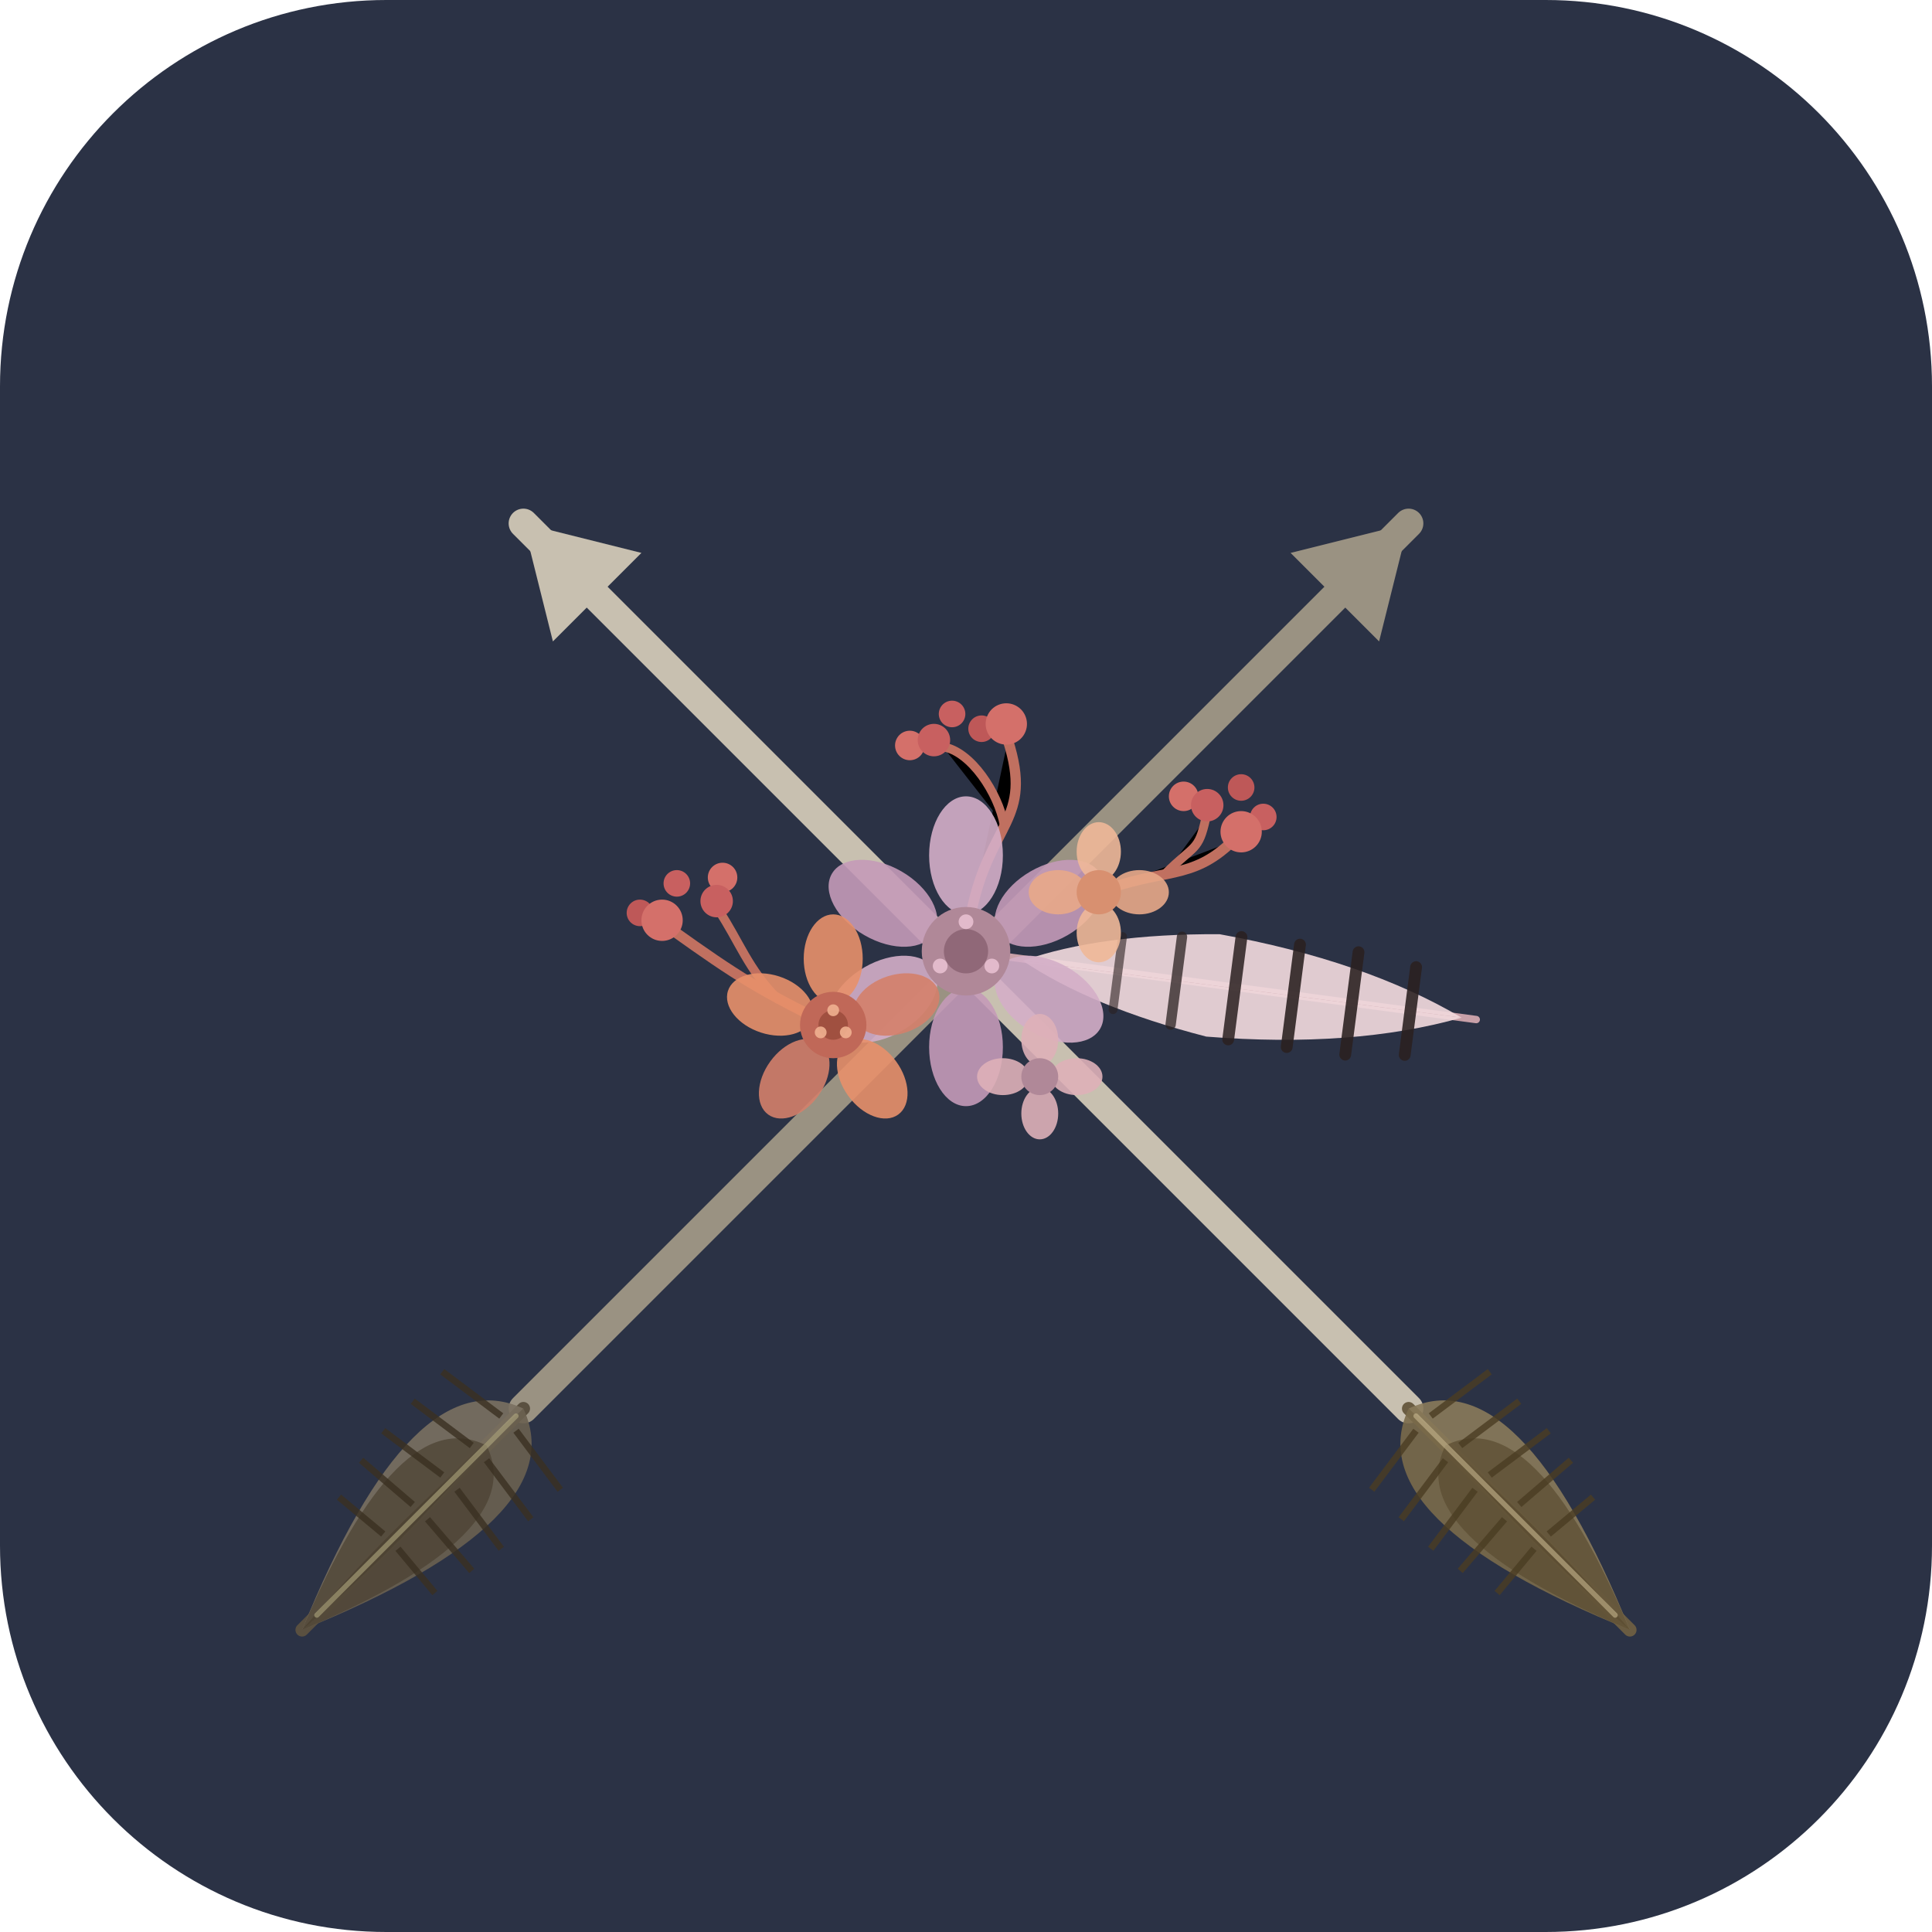
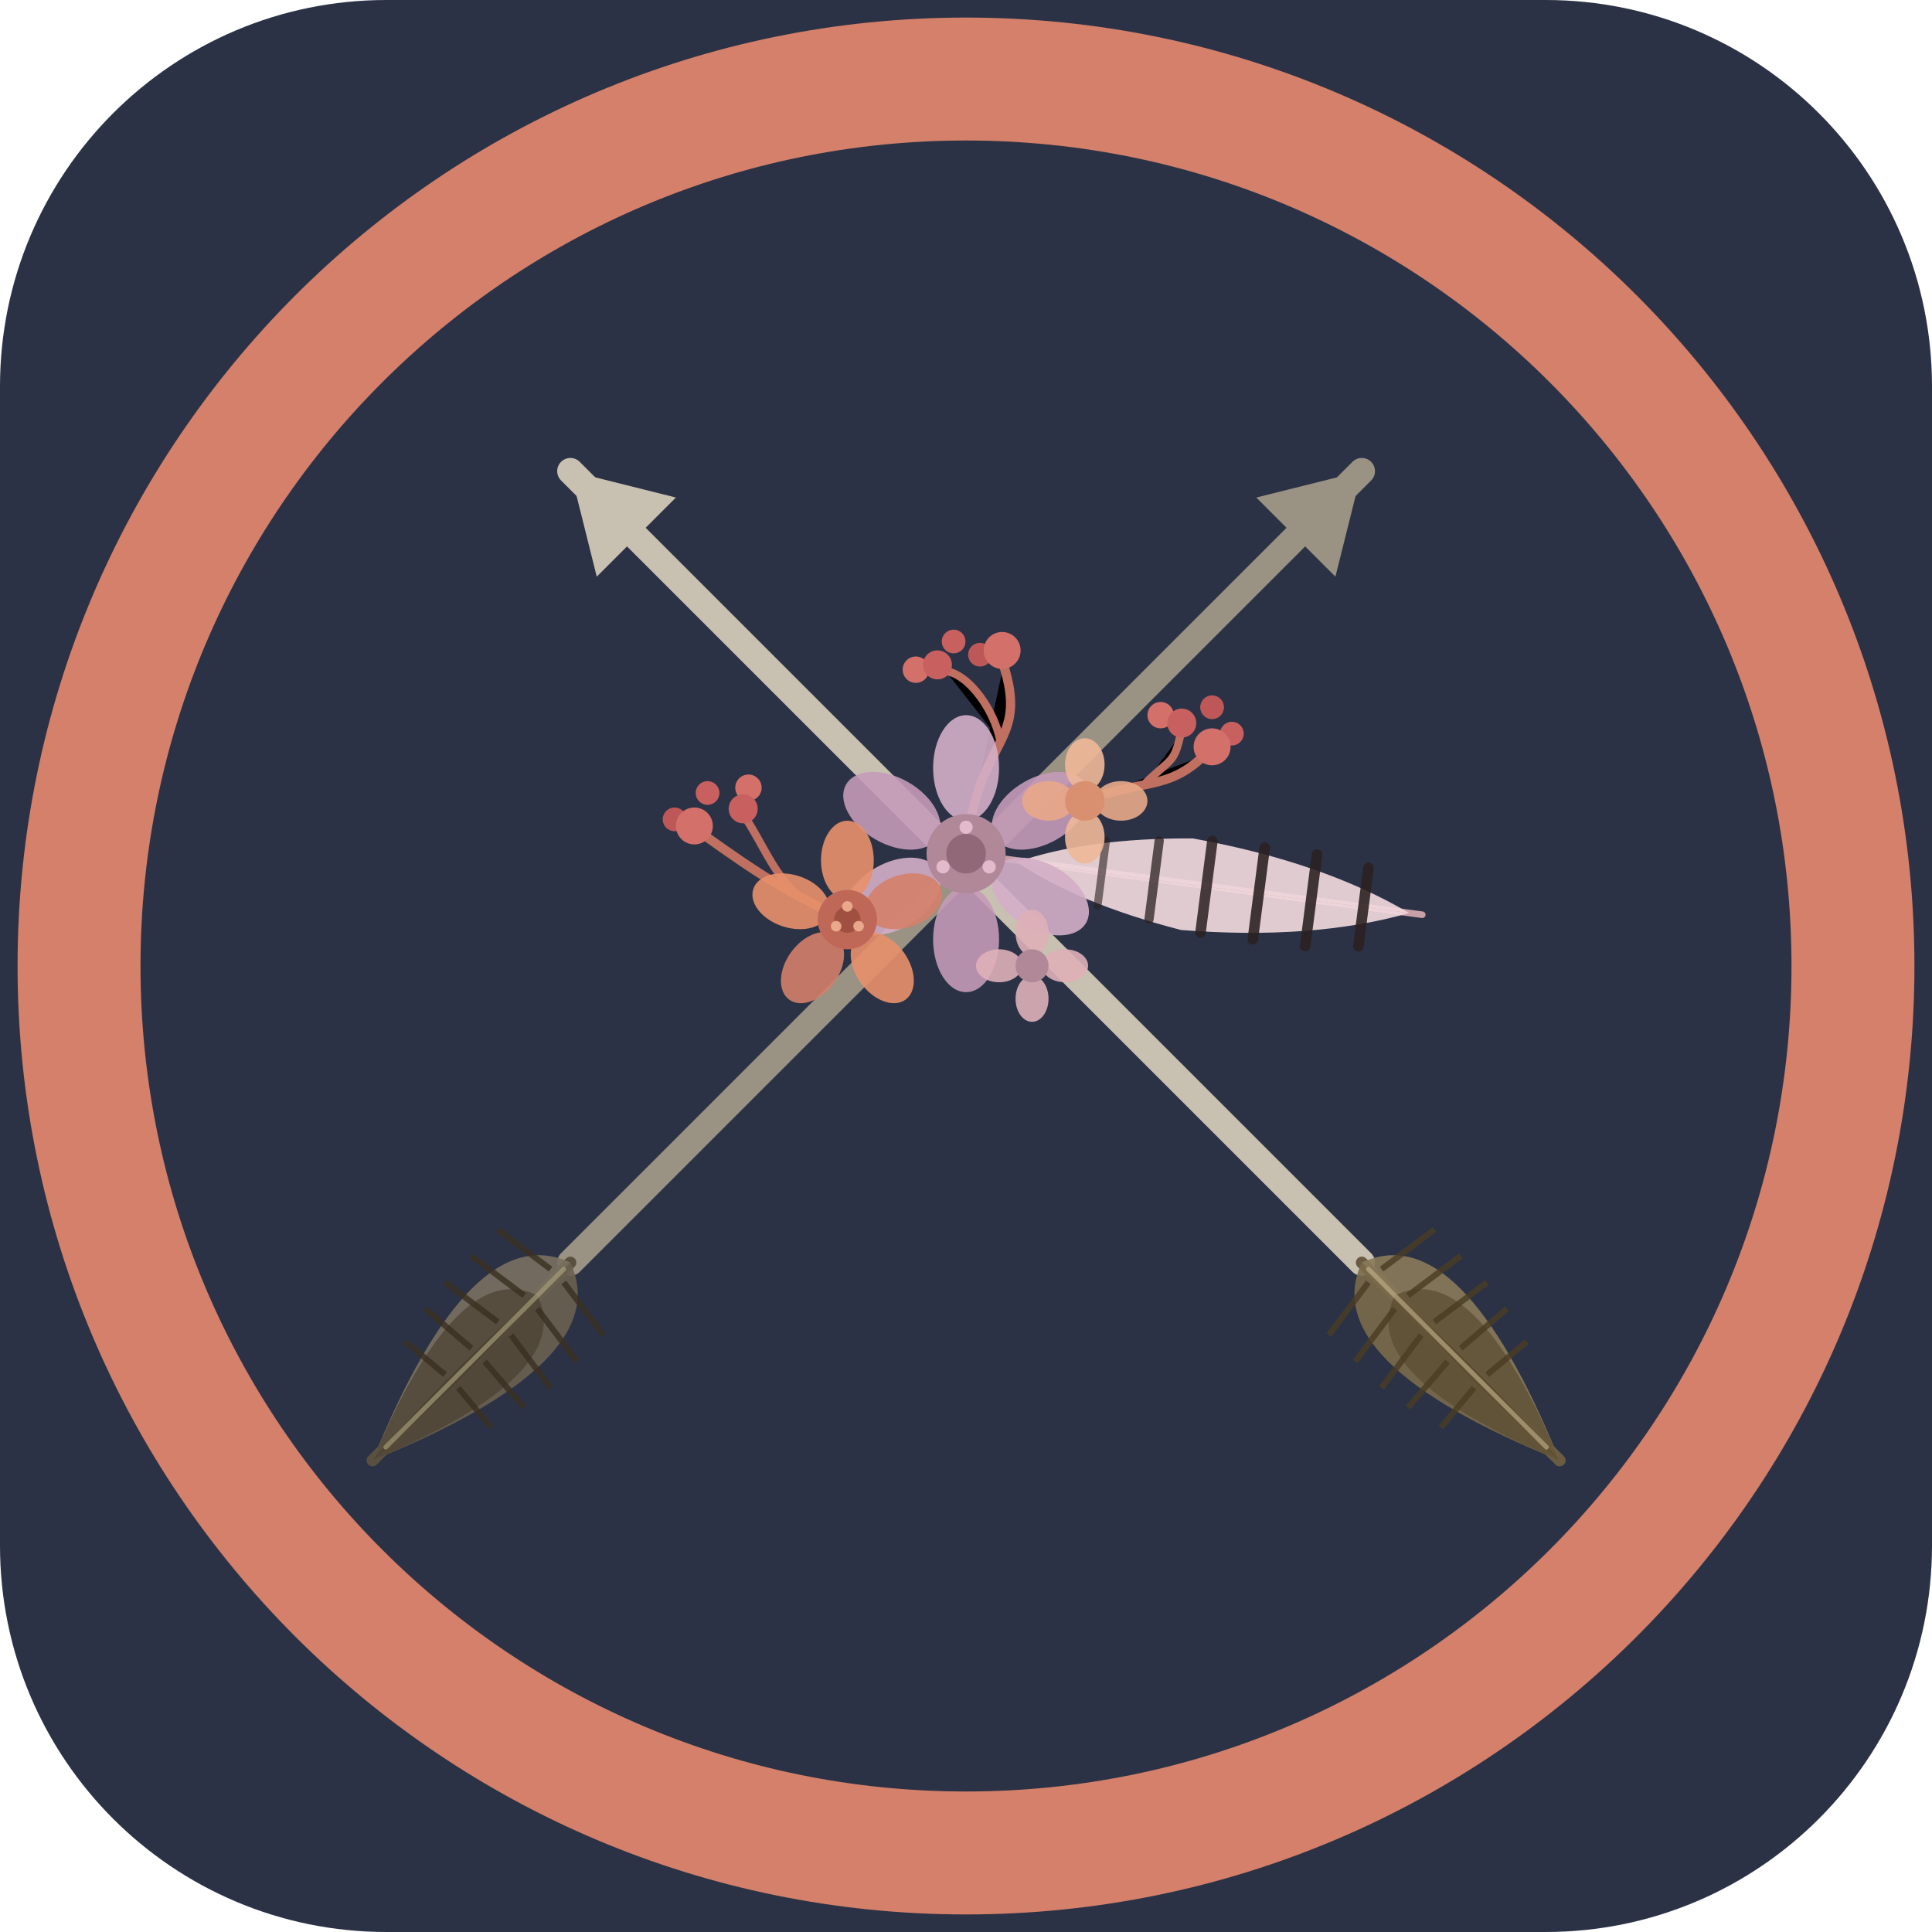
<svg xmlns="http://www.w3.org/2000/svg" viewBox="0 0 220 220">
  <rect width="220" height="220" rx="44" fill="#2b3245" />
-   <g transform="translate(17.6 17.6) scale(0.84)">
+   <circle cx="110" cy="110" r="101" fill="#2b3245" stroke="#d4806a" stroke-width="14" />
+   <g transform="translate(27.4 16.1) scale(0.751)">
    <path d="M50 50L170 170" stroke="#C8C0B0" stroke-width="4" stroke-linecap="round" />
    <path d="M50 50L66 54L54 66L50 50Z" fill="#C8C0B0" />
    <path d="M170 170L200 200" stroke="#6A5C42" stroke-width="1.8" stroke-linecap="round" />
    <path opacity="0.9" d="M170 170C180 165.333 190 175.333 200 200C188.667 190 178.667 180 170 170Z" fill="#8A7A5A" />
    <path opacity="0.9" d="M170 170C165.333 180 175.333 190 200 200C190 188.667 180 178.667 170 170Z" fill="#7A6A4A" />
    <path opacity="0.7" d="M175 175C183 171 191.333 179.333 200 200C190.667 192 182.333 183.667 175 175Z" fill="#5A4C30" />
    <path opacity="0.7" d="M175 175C171 183 179.333 191.333 200 200C192 190.667 183.667 182.333 175 175Z" fill="#5A4C30" />
    <path opacity="0.8" d="M173 171L181 165" stroke="#4A3C22" stroke-width="0.9" />
    <path opacity="0.8" d="M177 175L185 169" stroke="#4A3C22" stroke-width="0.9" />
    <path opacity="0.8" d="M181 179L189 173" stroke="#4A3C22" stroke-width="0.9" />
    <path opacity="0.8" d="M185 183L192 177" stroke="#4A3C22" stroke-width="0.9" />
    <path opacity="0.8" d="M189 187L195 182" stroke="#4A3C22" stroke-width="0.9" />
    <path opacity="0.8" d="M171 173L165 181" stroke="#4A3C22" stroke-width="0.9" />
    <path opacity="0.8" d="M175 177L169 185" stroke="#4A3C22" stroke-width="0.9" />
    <path opacity="0.8" d="M179 181L173 189" stroke="#4A3C22" stroke-width="0.9" />
    <path opacity="0.8" d="M183 185L177 192" stroke="#4A3C22" stroke-width="0.9" />
    <path opacity="0.8" d="M187 189L182 195" stroke="#4A3C22" stroke-width="0.9" />
    <path opacity="0.6" d="M171 171L198 198" stroke="#C8B890" stroke-width="0.7" stroke-linecap="round" />
    <path d="M170 50L50 170" stroke="#9A9282" stroke-width="4" stroke-linecap="round" />
    <path d="M170 50L154 54L166 66L170 50Z" fill="#9A9282" />
    <path d="M50 170L20 200" stroke="#5A5040" stroke-width="1.8" stroke-linecap="round" />
    <path opacity="0.9" d="M50 170C40 165.333 30 175.333 20 200C31.333 190 41.333 180 50 170Z" fill="#7A7060" />
    <path opacity="0.9" d="M50 170C54.667 180 44.667 190 20 200C30 188.667 40 178.667 50 170Z" fill="#6A6050" />
    <path opacity="0.7" d="M45 175C37 171 28.667 179.333 20 200C29.333 192 37.667 183.667 45 175Z" fill="#4A4030" />
    <path opacity="0.7" d="M45 175C49 183 40.667 191.333 20 200C28 190.667 36.333 182.333 45 175Z" fill="#4A4030" />
    <path opacity="0.8" d="M47 171L39 165" stroke="#3A3020" stroke-width="0.9" />
    <path opacity="0.8" d="M43 175L35 169" stroke="#3A3020" stroke-width="0.9" />
    <path opacity="0.8" d="M39 179L31 173" stroke="#3A3020" stroke-width="0.9" />
    <path opacity="0.8" d="M35 183L28 177" stroke="#3A3020" stroke-width="0.9" />
    <path opacity="0.8" d="M31 187L25 182" stroke="#3A3020" stroke-width="0.9" />
    <path opacity="0.8" d="M49 173L55 181" stroke="#3A3020" stroke-width="0.9" />
    <path opacity="0.8" d="M45 177L51 185" stroke="#3A3020" stroke-width="0.9" />
    <path opacity="0.8" d="M41 181L47 189" stroke="#3A3020" stroke-width="0.9" />
    <path opacity="0.8" d="M37 185L43 192" stroke="#3A3020" stroke-width="0.9" />
    <path opacity="0.8" d="M33 189L38 195" stroke="#3A3020" stroke-width="0.9" />
    <path opacity="0.6" d="M49 171L22 198" stroke="#B0A880" stroke-width="0.7" stroke-linecap="round" />
    <path d="M179.169 117.26L110 108" stroke="#C8A0A8" stroke-linecap="round" />
    <path opacity="0.92" d="M177.186 117.002C167.416 119.769 155.876 120.625 142.568 119.571C132.162 116.877 123.867 113.449 117.684 109.286L177.186 117.002Z" fill="#F0D8DC" />
    <path opacity="0.92" d="M177.186 117.002C168.445 111.835 157.506 108.064 144.369 105.688C133.619 105.638 124.724 106.837 117.684 109.286L177.186 117.002Z" fill="#F0D8DC" />
    <path opacity="0.88" d="M169.473 122.052L171.016 110.152" stroke="#2A2020" stroke-width="1.6" stroke-linecap="round" />
    <path opacity="0.88" d="M161.41 122.015L163.211 108.131" stroke="#2A2020" stroke-width="1.6" stroke-linecap="round" />
    <path opacity="0.88" d="M153.477 120.986L155.277 107.102" stroke="#2A2020" stroke-width="1.6" stroke-linecap="round" />
    <path opacity="0.85" d="M145.543 119.957L147.344 106.074" stroke="#2A2020" stroke-width="1.6" stroke-linecap="round" />
    <path opacity="0.75" d="M137.738 117.937L139.282 106.036" stroke="#2A2020" stroke-width="1.4" stroke-linecap="round" />
    <path opacity="0.6" d="M129.933 115.916L131.219 105.999" stroke="#2A2020" stroke-width="1.2" stroke-linecap="round" />
    <path d="M110.679 102.9C113.179 90.4 119.179 90.4 115.679 79.4" stroke="#C07060" stroke-width="1.4" stroke-linecap="round" />
    <path d="M115.179 90.9C114.38 86.57 110.679 80.9 106.896 80.296" stroke="#C07060" stroke-width="1.2" stroke-linecap="round" />
    <path d="M107.269 77.424C108.147 77.89 109.236 77.556 109.702 76.678C110.168 75.8 109.834 74.71 108.956 74.244C108.078 73.778 106.988 74.112 106.522 74.99C106.056 75.868 106.39 76.958 107.269 77.424Z" fill="#C86060" />
    <path d="M111.269 79.424C112.147 79.89 113.236 79.556 113.702 78.678C114.168 77.8 113.834 76.71 112.956 76.244C112.078 75.778 110.988 76.112 110.522 76.99C110.056 77.868 110.39 78.958 111.269 79.424Z" fill="#BE5858" />
    <path d="M114.152 79.66C115.518 80.385 117.213 79.865 117.938 78.499C118.663 77.133 118.143 75.438 116.777 74.713C115.411 73.988 113.716 74.508 112.991 75.874C112.266 77.24 112.786 78.935 114.152 79.66Z" fill="#D4706A" />
    <path d="M101.445 81.871C102.421 82.389 103.632 82.018 104.149 81.042C104.667 80.066 104.296 78.856 103.32 78.338C102.345 77.82 101.134 78.191 100.616 79.167C100.098 80.143 100.47 81.353 101.445 81.871Z" fill="#D4706A" />
    <path d="M104.622 81.318C105.695 81.888 107.027 81.48 107.597 80.406C108.166 79.333 107.758 78.001 106.684 77.432C105.611 76.862 104.279 77.27 103.71 78.344C103.14 79.417 103.549 80.749 104.622 81.318Z" fill="#C86060" />
    <path opacity="0.9" d="M110 103C112.761 103 115 99.418 115 95C115 90.582 112.761 87 110 87C107.239 87 105 90.582 105 95C105 99.418 107.239 103 110 103Z" fill="#D4AEC8" />
    <path opacity="0.9" d="M114.33 105.5C115.711 107.891 119.932 108.039 123.758 105.83C127.585 103.621 129.567 99.891 128.187 97.5C126.806 95.109 122.585 94.961 118.758 97.17C114.932 99.379 112.949 103.109 114.33 105.5Z" fill="#C49AB8" />
    <path opacity="0.9" d="M114.33 110.5C112.949 112.891 114.932 116.621 118.758 118.83C122.585 121.039 126.806 120.891 128.187 118.5C129.567 116.109 127.585 112.379 123.758 110.17C119.932 107.961 115.711 108.109 114.33 110.5Z" fill="#D4AEC8" />
    <path opacity="0.9" d="M110 113C107.239 113 105 116.582 105 121C105 125.418 107.239 129 110 129C112.761 129 115 125.418 115 121C115 116.582 112.761 113 110 113Z" fill="#C49AB8" />
    <path opacity="0.9" d="M105.67 110.5C104.289 108.109 100.068 107.961 96.242 110.17C92.415 112.379 90.433 116.109 91.814 118.5C93.194 120.891 97.415 121.039 101.242 118.83C105.068 116.621 107.051 112.891 105.67 110.5Z" fill="#D4AEC8" />
    <path opacity="0.9" d="M105.67 105.5C107.051 103.109 105.068 99.379 101.242 97.17C97.415 94.961 93.194 95.109 91.814 97.5C90.433 99.891 92.415 103.621 96.242 105.83C100.068 108.039 104.289 107.891 105.67 105.5Z" fill="#C49AB8" />
    <path d="M110 114C113.314 114 116 111.314 116 108C116 104.686 113.314 102 110 102C106.686 102 104 104.686 104 108C104 111.314 106.686 114 110 114Z" fill="#B08898" />
    <path d="M110 111C111.657 111 113 109.657 113 108C113 106.343 111.657 105 110 105C108.343 105 107 106.343 107 108C107 109.657 108.343 111 110 111Z" fill="#906878" />
    <path opacity="0.9" d="M110 105C110.552 105 111 104.552 111 104C111 103.448 110.552 103 110 103C109.448 103 109 103.448 109 104C109 104.552 109.448 105 110 105Z" fill="#E8C0D0" />
    <path opacity="0.9" d="M113.5 111C114.052 111 114.5 110.552 114.5 110C114.5 109.448 114.052 109 113.5 109C112.948 109 112.5 109.448 112.5 110C112.5 110.552 112.948 111 113.5 111Z" fill="#E8C0D0" />
    <path opacity="0.9" d="M106.5 111C107.052 111 107.5 110.552 107.5 110C107.5 109.448 107.052 109 106.5 109C105.948 109 105.5 109.448 105.5 110C105.5 110.552 105.948 111 106.5 111Z" fill="#E8C0D0" />
    <path d="M92.5 118.5C81.833 113.167 79.333 111.667 70 105" stroke="#C07060" stroke-width="1.4" stroke-linecap="round" />
    <path d="M84.5 114.5C80.5 110.5 79.167 106.5 76.5 102.5" stroke="#C07060" stroke-width="1.2" stroke-linecap="round" />
    <path d="M65.8 104.6C66.794 104.6 67.6 103.794 67.6 102.8C67.6 101.806 66.794 101 65.8 101C64.806 101 64 101.806 64 102.8C64 103.794 64.806 104.6 65.8 104.6Z" fill="#BE5858" />
    <path d="M68.8 106.6C70.346 106.6 71.6 105.346 71.6 103.8C71.6 102.254 70.346 101 68.8 101C67.254 101 66 102.254 66 103.8C66 105.346 67.254 106.6 68.8 106.6Z" fill="#D4706A" />
    <path d="M77 100C78.105 100 79 99.105 79 98C79 96.895 78.105 96 77 96C75.895 96 75 96.895 75 98C75 99.105 75.895 100 77 100Z" fill="#D4706A" />
    <path d="M76.2 103.4C77.415 103.4 78.4 102.415 78.4 101.2C78.4 99.985 77.415 99 76.2 99C74.985 99 74 99.985 74 101.2C74 102.415 74.985 103.4 76.2 103.4Z" fill="#C86060" />
    <path d="M70.8 100.6C71.794 100.6 72.6 99.794 72.6 98.8C72.6 97.806 71.794 97 70.8 97C69.806 97 69 97.806 69 98.8C69 99.794 69.806 100.6 70.8 100.6Z" fill="#C86060" />
    <path opacity="0.9" d="M92 115C94.209 115 96 112.314 96 109C96 105.686 94.209 103 92 103C89.791 103 88 105.686 88 109C88 112.314 89.791 115 92 115Z" fill="#E8906A" />
    <path opacity="0.9" d="M94.853 117.073C95.536 119.174 98.644 120.047 101.796 119.023C104.947 117.999 106.949 115.466 106.266 113.365C105.583 111.264 102.475 110.391 99.323 111.415C96.172 112.439 94.171 114.972 94.853 117.073Z" fill="#D4806A" />
    <path opacity="0.9" d="M93.763 120.427C91.976 121.726 92.106 124.951 94.054 127.632C96.002 130.313 99.029 131.434 100.817 130.135C102.604 128.837 102.474 125.611 100.526 122.93C98.578 120.249 95.551 119.129 93.763 120.427Z" fill="#E8906A" />
    <path opacity="0.9" d="M90.237 120.427C88.449 119.129 85.422 120.249 83.474 122.93C81.526 125.611 81.396 128.837 83.183 130.135C84.971 131.434 87.998 130.313 89.946 127.632C91.894 124.951 92.024 121.726 90.237 120.427Z" fill="#D4806A" />
    <path opacity="0.9" d="M89.147 117.073C89.829 114.972 87.828 112.439 84.677 111.415C81.525 110.391 78.417 111.264 77.734 113.365C77.052 115.466 79.053 117.999 82.204 119.023C85.356 120.047 88.464 119.174 89.147 117.073Z" fill="#E8906A" />
    <path d="M92 122.5C94.485 122.5 96.5 120.485 96.5 118C96.5 115.515 94.485 113.5 92 113.5C89.515 113.5 87.5 115.515 87.5 118C87.5 120.485 89.515 122.5 92 122.5Z" fill="#C06858" />
    <path d="M92 120C93.105 120 94 119.105 94 118C94 116.895 93.105 116 92 116C90.895 116 90 116.895 90 118C90 119.105 90.895 120 92 120Z" fill="#A05040" />
    <path opacity="0.9" d="M92 116.8C92.442 116.8 92.8 116.442 92.8 116C92.8 115.558 92.442 115.2 92 115.2C91.558 115.2 91.2 115.558 91.2 116C91.2 116.442 91.558 116.8 92 116.8Z" fill="#F0B090" />
    <path opacity="0.9" d="M93.7 119.8C94.142 119.8 94.5 119.442 94.5 119C94.5 118.558 94.142 118.2 93.7 118.2C93.258 118.2 92.9 118.558 92.9 119C92.9 119.442 93.258 119.8 93.7 119.8Z" fill="#F0B090" />
    <path opacity="0.9" d="M90.3 119.8C90.742 119.8 91.1 119.442 91.1 119C91.1 118.558 90.742 118.2 90.3 118.2C89.858 118.2 89.5 118.558 89.5 119C89.5 119.442 89.858 119.8 90.3 119.8Z" fill="#F0B090" />
    <path d="M128 100C136.8 96.616 140.5 98.5 146.087 93.124" stroke="#C07060" stroke-width="1.4" stroke-linecap="round" />
    <path d="M147.3 87.6C148.294 87.6 149.1 86.794 149.1 85.8C149.1 84.806 148.294 84 147.3 84C146.306 84 145.5 84.806 145.5 85.8C145.5 86.794 146.306 87.6 147.3 87.6Z" fill="#BE5858" />
    <path d="M137 97.5C141 93.5 141.5 94.5 142.5 90" stroke="#C07060" stroke-width="1.2" stroke-linecap="round" />
    <path d="M150.3 91.6C151.294 91.6 152.1 90.794 152.1 89.8C152.1 88.806 151.294 88 150.3 88C149.306 88 148.5 88.806 148.5 89.8C148.5 90.794 149.306 91.6 150.3 91.6Z" fill="#C86060" />
    <path d="M147.3 94.6C148.846 94.6 150.1 93.346 150.1 91.8C150.1 90.254 148.846 89 147.3 89C145.754 89 144.5 90.254 144.5 91.8C144.5 93.346 145.754 94.6 147.3 94.6Z" fill="#D4706A" />
    <path d="M139.5 89C140.605 89 141.5 88.105 141.5 87C141.5 85.895 140.605 85 139.5 85C138.395 85 137.5 85.895 137.5 87C137.5 88.105 138.395 89 139.5 89Z" fill="#D4706A" />
    <path d="M142.7 90.4C143.915 90.4 144.9 89.415 144.9 88.2C144.9 86.985 143.915 86 142.7 86C141.485 86 140.5 86.985 140.5 88.2C140.5 89.415 141.485 90.4 142.7 90.4Z" fill="#C86060" />
    <path opacity="0.9" d="M128 98.5C129.657 98.5 131 96.709 131 94.5C131 92.291 129.657 90.5 128 90.5C126.343 90.5 125 92.291 125 94.5C125 96.709 126.343 98.5 128 98.5Z" fill="#F0B898" />
    <path opacity="0.9" d="M129.5 100C129.5 101.657 131.291 103 133.5 103C135.709 103 137.5 101.657 137.5 100C137.5 98.343 135.709 97 133.5 97C131.291 97 129.5 98.343 129.5 100Z" fill="#E8A888" />
    <path opacity="0.9" d="M128 101.5C126.343 101.5 125 103.291 125 105.5C125 107.709 126.343 109.5 128 109.5C129.657 109.5 131 107.709 131 105.5C131 103.291 129.657 101.5 128 101.5Z" fill="#F0B898" />
    <path opacity="0.9" d="M126.5 100C126.5 98.343 124.709 97 122.5 97C120.291 97 118.5 98.343 118.5 100C118.5 101.657 120.291 103 122.5 103C124.709 103 126.5 101.657 126.5 100Z" fill="#E8A888" />
    <path d="M128 103C129.657 103 131 101.657 131 100C131 98.343 129.657 97 128 97C126.343 97 125 98.343 125 100C125 101.657 126.343 103 128 103Z" fill="#D89070" />
    <path opacity="0.9" d="M120 123.5C121.381 123.5 122.5 121.933 122.5 120C122.5 118.067 121.381 116.5 120 116.5C118.619 116.5 117.5 118.067 117.5 120C117.5 121.933 118.619 123.5 120 123.5Z" fill="#DEB0B8" />
    <path opacity="0.9" d="M121.5 125C121.5 126.381 123.067 127.5 125 127.5C126.933 127.5 128.5 126.381 128.5 125C128.5 123.619 126.933 122.5 125 122.5C123.067 122.5 121.5 123.619 121.5 125Z" fill="#DEB0B8" />
    <path opacity="0.9" d="M120 126.5C118.619 126.5 117.5 128.067 117.5 130C117.5 131.933 118.619 133.5 120 133.5C121.381 133.5 122.5 131.933 122.5 130C122.5 128.067 121.381 126.5 120 126.5Z" fill="#DEB0B8" />
    <path opacity="0.9" d="M118.5 125C118.5 123.619 116.933 122.5 115 122.5C113.067 122.5 111.5 123.619 111.5 125C111.5 126.381 113.067 127.5 115 127.5C116.933 127.5 118.5 126.381 118.5 125Z" fill="#DEB0B8" />
    <path d="M120 127.5C121.381 127.5 122.5 126.381 122.5 125C122.5 123.619 121.381 122.5 120 122.5C118.619 122.5 117.5 123.619 117.5 125C117.5 126.381 118.619 127.5 120 127.5Z" fill="#B08898" />
  </g>
</svg>
